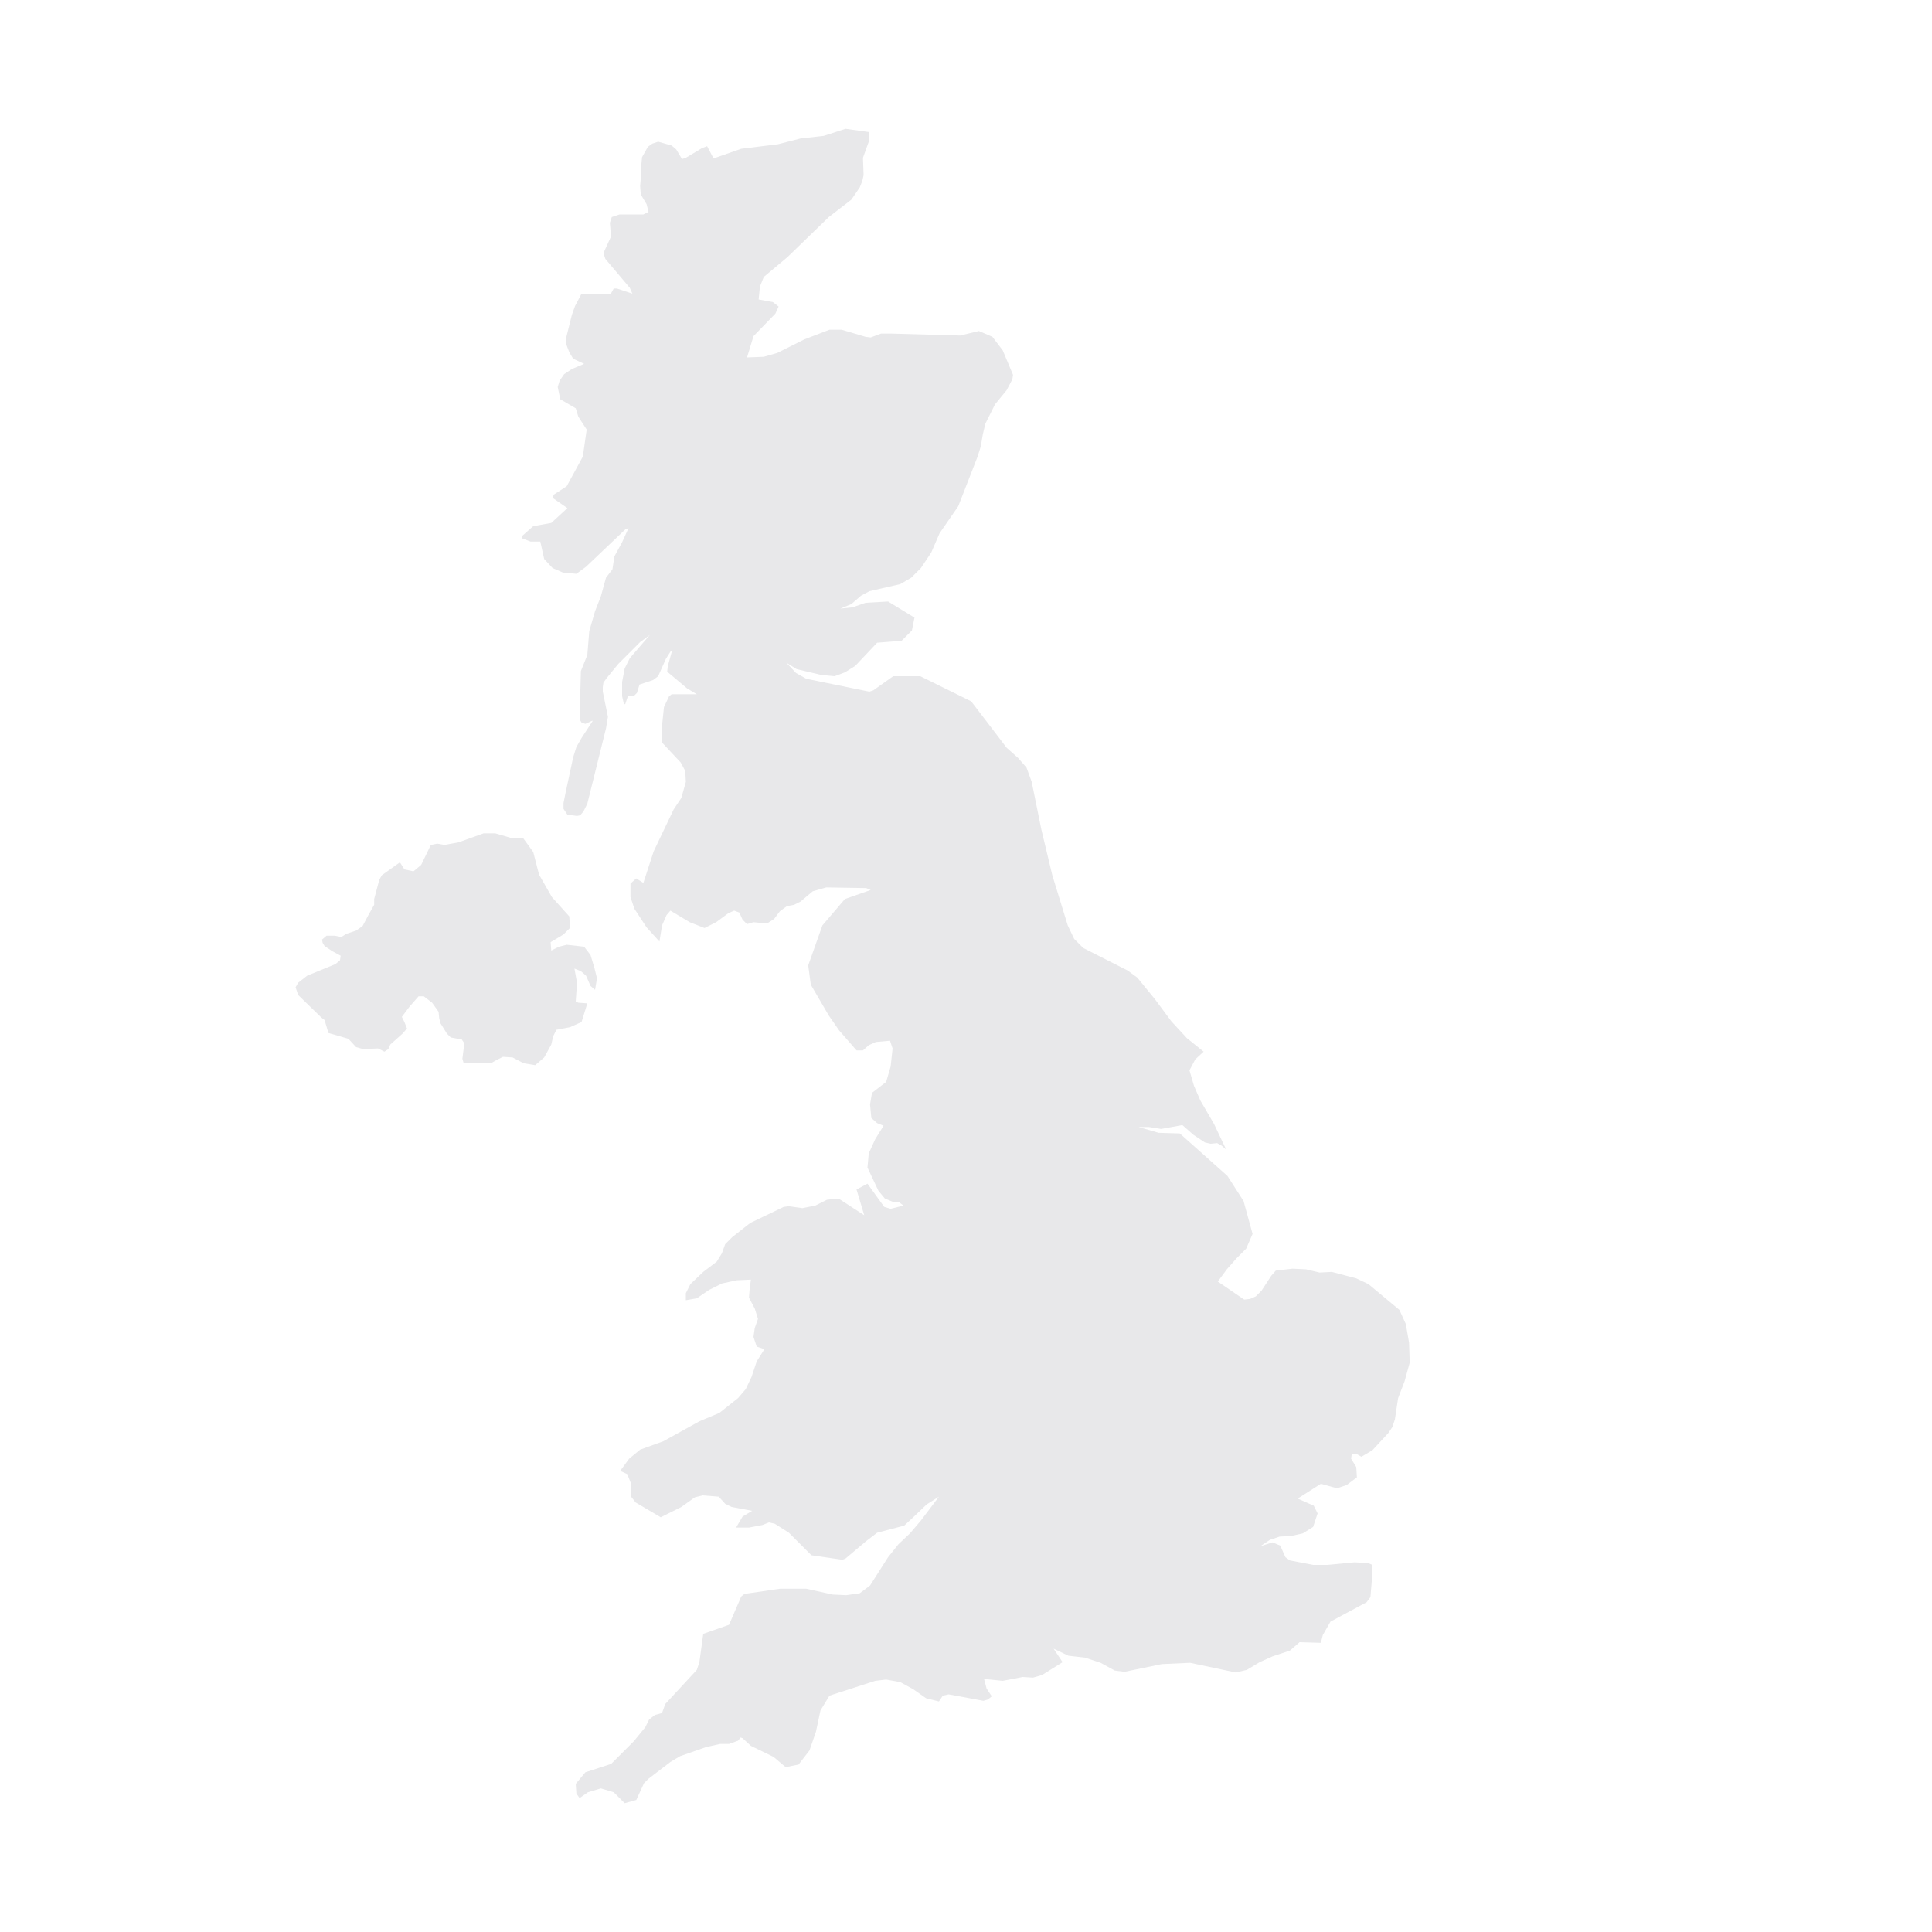
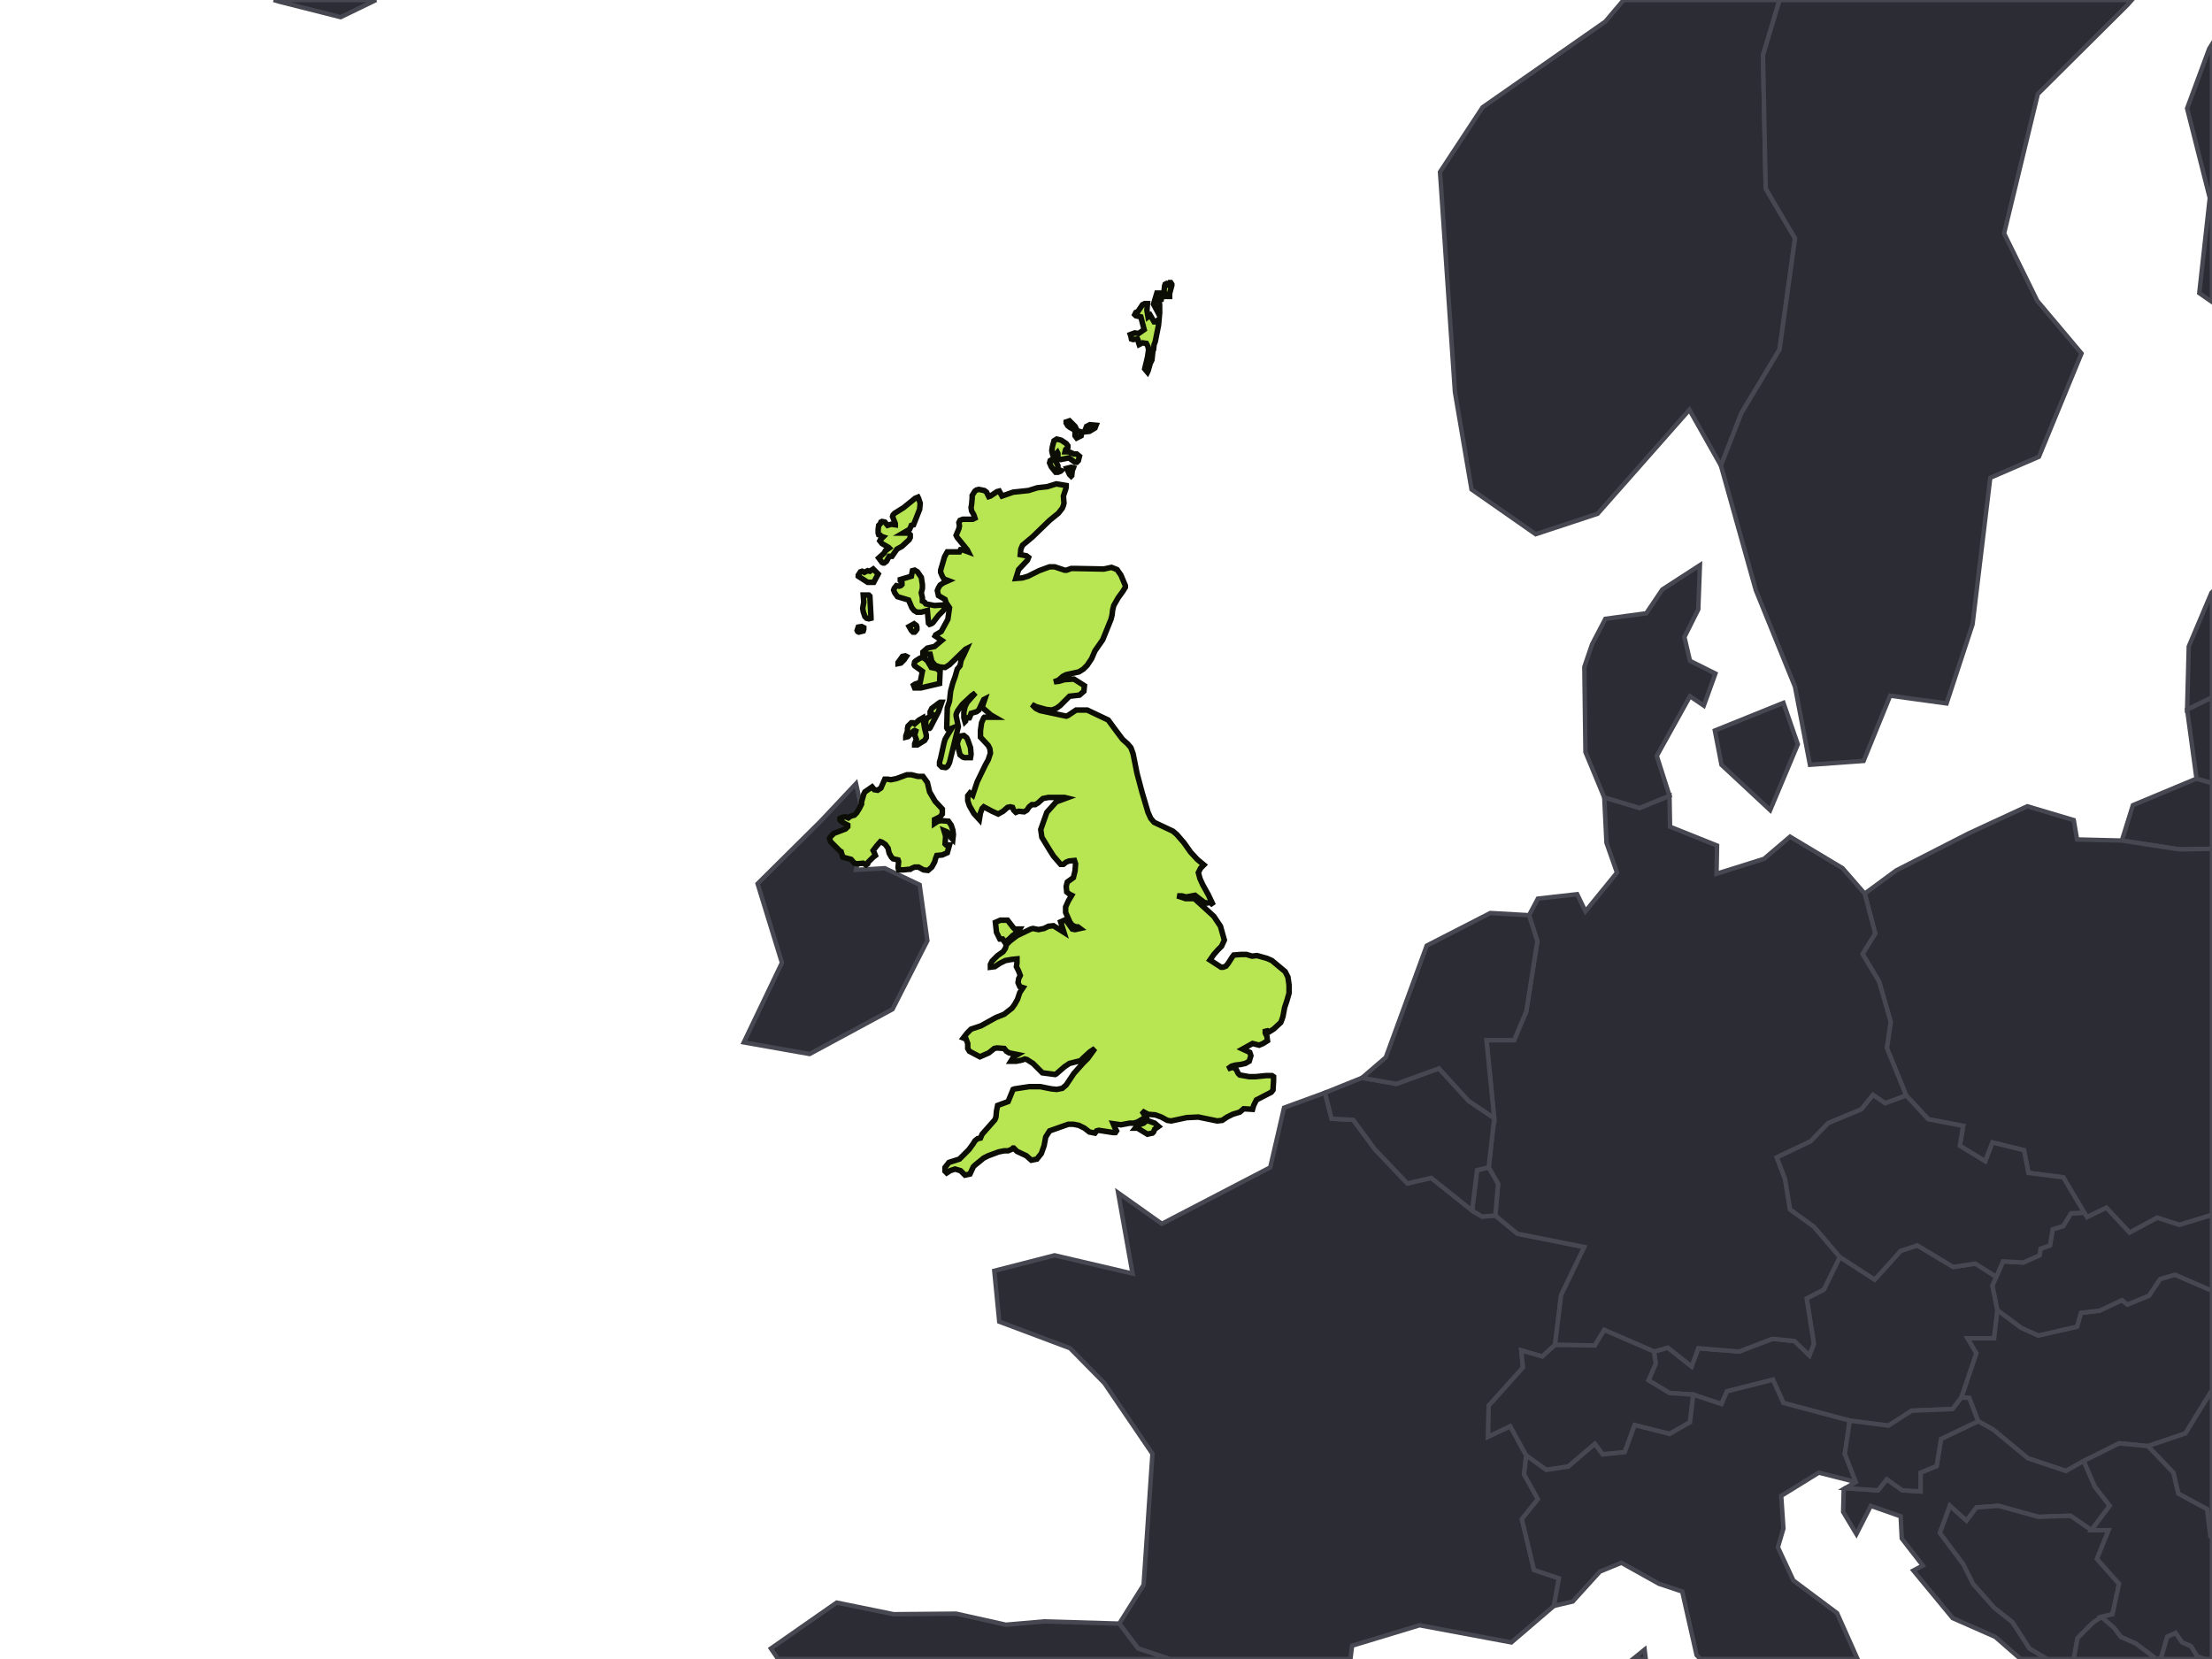
- <svg xmlns="http://www.w3.org/2000/svg" viewBox="0 0 300 300">
-   <path fill="#e8e8ea" d="M141.7,235.7L140.4,236.9L136.2,238L134.5,239.3L131.3,242L130.8,242.2L126,241.5L122.5,238L120.3,236.6L119.4,236.4L118.4,236.8L116.3,237.2L114.3,237.2L115.3,235.5L116.8,234.6L113.6,234L112.6,233.5L111.6,232.4L109.1,232.2L107.9,232.5L105.8,234L102.6,235.6L98.7,233.3L98,232.4L98,230.4L97.4,228.9L96.3,228.4L97.7,226.5L99.4,225.1L103,223.8L108.6,220.7L111.7,219.4L114.6,217.1L115.8,215.7L116.7,213.8L117.5,211.4L118.7,209.5L117.5,209.1L117,207.6L117.2,206.2L117.7,204.8L117.2,203.2L116.3,201.5L116.4,200.2L116.6,198.7L114.4,198.8L112.1,199.3L110.1,200.3L108.2,201.6L106.5,201.9L106.5,200.8L107.2,199.4L109.2,197.5L111.3,195.9L112.1,194.6L112.6,193.2L113.7,192.1L116.5,189.9L121.7,187.4L122.5,187.3L124.6,187.6L126.6,187.2L128.4,186.3L130.2,186.1L134.2,188.7L133,184.7L134.7,183.8L137.3,187.4L138.3,187.7L140.3,187.2L139.5,186.6L138.6,186.6L137.4,186.1L136.4,184.9L134.7,181.3L134.9,179.1L135.9,176.9L137.2,174.8L136.2,174.4L135.3,173.6L135.1,171.5L135.4,169.7L137.6,168L138.3,165.6L138.6,162.8L138.2,161.6L136,161.8L134.9,162.3L134,163.1L133,163.1L130.3,160L128.7,157.7L125.9,152.9L125.5,149.9L127.7,143.7L131.2,139.6L135.2,138.2L134.5,137.9L128.3,137.8L126.2,138.4L124.3,140L123.3,140.5L122.2,140.7L121.1,141.5L120.2,142.7L119.1,143.4L117,143.2L116,143.5L115.3,142.8L114.8,141.7L114,141.4L113.1,141.8L111.2,143.2L109.4,144.1L107.1,143.2L104.1,141.4L103.5,142.1L102.8,143.7L102.4,146.2L100.4,144L98.5,141.1L97.9,139.3L97.9,137.2L98.8,136.4L99.9,137.1L101.5,132.2L104.6,125.7L105.8,123.9L106.5,121.4L106.4,119.7L105.7,118.4L102.8,115.3L102.8,112.7L103.1,109.8L103.9,108.1L104.3,107.8L108.2,107.8L106.7,106.9L103.6,104.3L103.7,103.4L104.4,100.9L104.1,101.2L103.4,102.3L102.2,105L101.4,105.6L99.3,106.3L98.9,107.6L98.5,108L97.5,108.1L97.1,109.3L96.9,109.4L96.6,108.1L96.6,105.9L97,103.8L97.8,102.2L100.9,98.6L99.4,99.7L96,103.1L94.2,105.3L93.7,106L93.6,106.7L93.6,107.4L94.4,111.3L94.1,113.1L91.2,124.8L90.6,126L90.1,126.6L89.6,126.7L88.1,126.5L87.5,125.6L87.5,124.7L87.8,123.2L89,117.6L89.5,116L90.3,114.6L92,112L92,111.9L90.9,112.4L90.3,112.2L90,111.7L90.2,104.2L91.2,101.7L91.5,98L92.4,94.9L93.3,92.6L94.1,89.7L95.1,88.4L95.4,86.4L96.6,84.2L97.6,82L97.1,82.2L91,88L89.5,89.1L87.4,88.9L85.8,88.2L84.5,86.8L83.9,84.1L82.4,84.1L81.1,83.6L81.1,83.2L82.8,81.7L85.6,81.2L88.1,78.9L85.8,77.3L86,76.8L88,75.5L90.5,70.9L91.1,66.7L89.8,64.7L89.4,63.4L87,62L86.6,60.1L86.9,59.1L87.6,58.1L88.8,57.3L90.7,56.5L89,55.7L88.4,54.7L87.9,53.4L87.9,52.5L88.8,48.9L89.3,47.5L90.3,45.6L94.8,45.7L95.3,44.8L95.8,44.8L98.2,45.6L97.8,44.7L94,40.2L93.7,39.3L94.8,36.9L94.8,35.8L94.7,34.6L95,33.7L96.2,33.3L99.9,33.3L100.7,32.9L100.4,31.7L99.5,30.2L99.4,28.9L99.5,27.7L99.6,25.4L99.7,24.4L100.6,22.8L101.3,22.3L102.2,22L104.3,22.6L105,23.2L105.9,24.7L106.5,24.5L109,23L109.8,22.7L110.8,24.6L115.1,23.1L120.8,22.4L124.3,21.5L127.9,21.1L131.3,20L134.9,20.5L135,21.2L134.9,22L134,24.5L134.1,27.2L133.9,28.1L133.5,29.1L132.2,31L128.7,33.7L122.3,39.9L118.6,43L118,44.5L117.8,46.5L120,46.9L120.9,47.6L120.4,48.7L117,52.2L116,55.5L118.6,55.4L120.7,54.8L124.9,52.7L128.8,51.2L130.7,51.2L134.4,52.3L135.2,52.4L136.8,51.8L138.4,51.8L149.1,52.1L152,51.4L154.1,52.3L155.7,54.4L157.3,58.2L157.2,58.9L156.3,60.6L154.5,62.8L153,65.8L152.6,67.5L152.3,69.3L151.8,70.9L148.8,78.6L145.9,82.8L144.6,85.8L143,88.2L141.5,89.7L139.8,90.7L135,91.8L133.7,92.5L132.2,93.8L130.5,94.5L132.4,94.3L134.4,93.6L137.9,93.4L142,95.9L141.6,97.9L140,99.5L136.2,99.8L132.8,103.4L131.2,104.4L129.6,105L127.5,104.8L123.7,103.9L122.1,102.9L123.6,104.5L125.2,105.4L135,107.4L135.6,107.2L138.7,105L142.9,105L150.8,108.9L153.1,111.9L156.3,116.1L158.1,117.7L159.4,119.2L160.2,121.4L161.7,128.8L163.4,135.9L165.8,143.7L166.8,145.8L168.2,147.2L175.1,150.7L176.6,151.8L179.3,155.1L181.9,158.6L184.3,161.2L186.9,163.3L185.6,164.5L184.7,166.2L185.4,168.6L186.4,170.9L188.5,174.5L190.4,178.5L189.7,177.9L189,177.5L188,177.6L187.1,177.4L185.3,176.2L183.6,174.7L180.3,175.3L178.4,175L176.8,175L179.9,175.9L183.2,176L190.6,182.6L193.1,186.5L194.5,191.6L193.5,193.9L192,195.4L190.5,197.1L189.1,199L193.2,201.8L194.1,201.7L195,201.3L195.9,200.4L197.4,198.1L198.1,197.3L200.7,197L202.8,197.1L204.9,197.6L206.8,197.5L210.6,198.5L212.5,199.4L217.3,203.4L218.3,205.6L218.8,208.5L218.9,211.6L218.1,214.5L217.1,217.1L216.6,220.4L216.2,221.6L215.6,222.5L213.1,225.2L211.4,226.2L210.7,225.8L209.9,225.8L209.8,226.5L210.6,227.8L210.7,229.4L209.1,230.6L207.6,231.1L205.1,230.4L201.5,232.7L204,233.8L204.6,235L203.9,237.1L202.3,238.1L200.5,238.5L198.7,238.6L197.2,239.1L195.7,240.1L197.6,239.5L198.8,240L199.6,241.8L200.3,242.3L203.9,243L206.1,243L210.3,242.6L212.4,242.7L213.1,243L213.1,244.4L212.8,248L212.2,248.8L206.6,251.8L205.4,253.9L205.1,255.1L201.8,255L200.3,256.3L197.6,257.2L195.6,258.1L193.6,259.3L191.9,259.7L184.8,258.2L180.4,258.4L174.6,259.6L173.1,259.4L170.9,258.2L168.5,257.4L165.9,257.1L163.6,256L165,258.1L161.8,260.1L160.4,260.5L158.8,260.4L155.7,261L152.8,260.7L153.2,262.2L154,263.4L153.4,263.9L152.7,264.1L147.3,263.1L146.4,263.3L145.8,264.2L143.8,263.7L141.8,262.3L139.8,261.2L137.6,260.8L135.9,261L128.8,263.3L127.4,265.6L126.7,268.9L125.7,271.8L124,274L122,274.4L120.1,272.8L116.6,271.1L115.3,269.9L115,269.8L114.6,270.3L113.2,270.8L111.8,270.8L109.6,271.3L105.6,272.7L104.1,273.6L100.7,276.2L100,276.9L98.8,279.5L97,280L95.3,278.3L93.3,277.7L91.3,278.3L90,279.2L89.5,278.5L89.4,277L90.9,275.2L94.9,273.9L98.4,270.4L100.2,268.2L100.8,267L101.7,266.3L102.8,266L103.3,264.6L108.2,259.3L108.6,258.1L108.9,255.9L109.2,253.7L113.2,252.3L115.1,247.9L115.6,247.5L121.1,246.7L125.2,246.7L129.3,247.6L131.4,247.7L133.5,247.4L135.1,246.2L137.9,241.8L139.5,239.8L141.3,238.1L143,236.1L145.8,232.4L143.9,233.6ZM79.6,164.2L78.1,164.1L77.1,164.6L76.4,165L75.7,165L73.9,165.1L72,165.1L71.8,164.4L72.1,162L71.7,161.4L70,161.1L69.4,160.5L68.4,158.9L68.2,158.1L68.1,157.1L67.1,155.7L65.8,154.7L65,154.7L63.6,156.3L62.4,157.9L62.8,158.7L63.2,159.7L62.5,160.5L60.6,162.2L60.3,162.9L59.7,163.3L58.7,162.8L56.4,162.9L55.3,162.6L54.1,161.3L51,160.4L50.4,158.4L49.9,158L46.3,154.5L45.9,153.3L46.3,152.6L47.7,151.5L52.1,149.7L52.8,149.1L52.9,148.4L51.6,147.7L50.4,146.9L50.1,146.4L50,145.9L50.7,145.3L52,145.3L53,145.5L53.8,145L55.3,144.5L56.3,143.8L57.2,142.1L58.1,140.5L58.1,139.6L58.9,136.6L59.3,135.9L62.1,133.9L62.8,135L64.2,135.3L65.4,134.3L66.9,131.2L67.9,131L69,131.2L71.2,130.8L75.1,129.4L76.9,129.4L79.3,130.1L81.2,130.1L82.8,132.3L83.7,135.8L85.7,139.3L88.4,142.3L88.5,144.1L87.5,145.1L85.5,146.3L85.6,147.6L86.8,147L88,146.7L90.7,147L91.7,148.3L92.3,150.3L92.7,151.9L92.4,153.7L91.7,153.1L91,151.5L90.2,150.8L89.2,150.4L89.6,152.6L89.4,155.5L89.8,155.7L91.2,155.8L90.3,158.7L88.5,159.5L86.4,159.9L85.9,160.9L85.6,162.2L84.5,164.2L83.1,165.4L81.3,165.1Z" />
+ <svg xmlns="http://www.w3.org/2000/svg" viewBox="0 0 400 300">
+   <path d="M400,153.5L394.1,153.6L383.7,152L385.7,145.6L397.2,140.8L400,141.6L400,153.5Z" fill="#2c2c34" stroke="#474751" stroke-width="0.8" />
+   <path d="M321.8,0L318.8,10L319.3,34.1L324.6,43.1L321.8,63.2L314.9,74.7L311.2,84.2L305.5,74.1L288.9,92.9L277.7,96.6L266.1,88.5L263.1,70.9L260.4,31.1L268.1,19.4L290.3,3.9L293.6,0L321.8,0Z" fill="#2c2c34" stroke="#474751" stroke-width="0.8" />
+   <path d="M211.5,300L205.8,298.1L202.4,293.6L206.8,286.6L208.4,262.9L199.7,250.1L193.5,243.8L180.7,239L179.8,229.8L190.7,227L204.8,230.3L202.2,215.7L210.1,221.3L229.7,211.1L232.2,200.3L239.6,197.6L240.8,202.3L244.7,202.5L248.6,207.8L254.5,214L258.8,213L266.2,218.9L268,220L270.4,219.8L270.4,219.8L274.4,223.1L286.5,225.5L282.3,234.2L281.2,243.2L278.9,245.3L275.1,244.2L275.4,247.3L269.2,254.2L269.1,259.8L273.1,257.9L276,263.2L275.6,266.6L278.1,271.1L275.2,274.7L277.4,283.9L281.9,285.4L281,290.4L273.3,297L256.7,293.9L244.5,297.6L244.2,300L211.5,300ZM295.3,300L297.4,298.3L297.6,300L295.3,300Z" fill="#2c2c34" stroke="#474751" stroke-width="0.8" />
+   <path d="M385.5,0L384.7,0.9L368.5,17L362.4,42.2L368.4,54.4L376.4,63.9L368.7,82.6L359.9,86.4L356.7,112.9L352,127.2L341.8,125.8L337,137.6L327.3,138.3L324.6,124.2L317.5,106.7L311.2,84.2L311.2,84.2L314.9,74.7L321.8,63.2L324.6,43.1L319.3,34.1L318.8,10L321.8,0L385.5,0Z" fill="#2c2c34" stroke="#474751" stroke-width="0.8" />
+   <path d="M400,219.7L394.1,221.5L390.1,220.2L385.1,222.9L380.9,218.4L377.4,220.1L376.9,219.3L373.1,212.9L366.8,212.1L366,208L360.3,206.6L359,210L354.4,207.2L355,203.6L348.7,202.4L344.7,198.1L341.2,189.5L341.9,184.8L339.8,177.5L336.8,172.5L339.1,168.8L337.2,161.6L342.9,157.4L356,150.7L366.6,145.8L375,148.3L375.6,151.8L383.7,152L394.1,153.6L400,153.5L400,219.7Z" fill="#2c2c34" stroke="#474751" stroke-width="0.8" />
+   <path d="M361.2,236.9L360.6,242L355.8,242L357.4,244.7L354.7,252.7L353.1,254.8L345.7,255.1L341.5,257.8L334.5,256.9L322.5,253.7L320.6,249.5L312.3,251.6L311.3,253.9L306.2,252.2L301.9,251.9L298.1,249.6L299.4,246.6L299.1,244.4L301.6,243.7L305.9,247.1L307.1,243.8L314.5,244.4L320.5,242.1L324.5,242.5L327.2,245.1L328,243L326.7,234.8L329.8,233.2L332.7,227.3L339,231.4L343.7,226.2L346.7,225.2L353.2,229.1L357.2,228.5L361,230.9L360.3,232.5Z" fill="#2c2c34" stroke="#474751" stroke-width="0.8" />
+   <path d="M400,251.4L395.2,259.2L388.4,261.5L383.2,261L376.8,264.2L373.6,266L366.7,263.7L360.4,258.5L357.7,257L356.1,252.8L354.7,252.7L357.4,244.7L355.8,242L360.6,242L361.2,236.9L365.5,240.1L368.6,241.5L375.6,239.9L376.3,237.4L379.7,237L383.7,235.1L384.7,235.9L388.6,234.3L390.6,231.3L393.3,230.5L400,233.4L400,251.4Z" fill="#2c2c34" stroke="#474751" stroke-width="0.8" />
+   <path d="M400,278L399.7,277.8L399.1,272.9L393.9,270.1L393,266.3L388.4,261.5L395.2,259.2L400,251.4L400,278Z" fill="#2c2c34" stroke="#474751" stroke-width="0.8" />
+   <path d="M400,141.6L397.2,140.8L395.5,128.3L400,126.1L400,141.6Z" fill="#2c2c34" stroke="#474751" stroke-width="0.8" />
+   <path d="M400,126.1L395.5,128.3L395.8,116.9L399.9,107.2L400,107.1L400,126.1Z" fill="#2c2c34" stroke="#474751" stroke-width="0.8" />
+   <path d="M337.2,161.6L339.1,168.8L336.8,172.5L339.8,177.5L341.9,184.8L341.2,189.5L344.7,198.1L340.9,199.5L338.7,198L336.6,200.6L330.6,203.1L327.4,206.4L321.3,209.3L322.8,213.2L323.7,218.7L328,221.8L332.7,227.3L329.8,233.2L326.7,234.8L328,243L327.2,245.1L324.5,242.5L320.5,242.1L314.5,244.4L307.1,243.8L305.9,247.1L301.6,243.7L299.1,244.4L290.1,240.5L288.4,243.3L281.2,243.2L282.3,234.2L286.5,225.5L274.4,223.1L270.4,219.8L270.9,214.1L269.2,211.1L270.2,202.2L268.8,188.1L273.8,188.1L276,182.9L278,170.2L276.5,165.5L278.1,162.5L285.2,161.7L286.7,164.8L292.4,157.8L290.5,152.4L290.1,144.2L296.5,146.1L301.9,143.9L302,149.5L310.5,152.9L310.4,158L319,155.3L323.7,151.3L333.2,157Z" fill="#2c2c34" stroke="#474751" stroke-width="0.8" />
+   <path d="M365.4,300L360.8,296L353.1,292.6L346,284L347.7,283.1L343.9,278.2L343.7,274.2L338.3,272.3L335.7,277.4L333.3,273.4L333.4,269.3L333.7,269.1L339.6,269.5L341.2,267.5L344,269.5L347.3,269.7L347.3,266.3L350.2,265.1L351,260.2L357.7,257L357.7,257L360.4,258.5L366.7,263.7L373.6,266L376.8,264.2L378.8,268.8L381.5,272.3L378.2,276.7L374.4,274.1L368.6,274.3L361.4,272.3L357.4,272.6L355.6,275L352.6,272.3L350.8,277.2L355,282.8L356.8,286.4L360.6,290.7L363.9,293.3L367,298.1L370.2,300L365.4,300Z" fill="#2c2c34" stroke="#474751" stroke-width="0.8" />
+   <path d="M299.1,244.4L299.4,246.6L298.1,249.6L301.9,251.9L306.2,252.2L305.6,257.2L301.9,259.3L295.6,257.7L293.8,262.6L289.8,263L288.4,261.1L283.6,265.2L279.6,265.8L276,263.2L273.1,257.9L269.1,259.8L269.2,254.2L275.4,247.3L275.1,244.2L278.9,245.3L281.2,243.2L288.4,243.3L290.1,240.5Z" fill="#2c2c34" stroke="#474751" stroke-width="0.8" />
+   <path d="M269.2,211.1L270.9,214.1L270.4,219.8L268,220L266.2,218.9L267.1,211.6Z" fill="#2c2c34" stroke="#474751" stroke-width="0.8" />
+   <path d="M270.2,202.2L269.2,211.1L267.1,211.6L266.2,218.9L258.8,213L254.5,214L248.6,207.8L244.7,202.5L240.8,202.3L239.6,197.6L246.3,194.9L252.5,196L260.2,193.2L265.6,199.1Z" fill="#2c2c34" stroke="#474751" stroke-width="0.8" />
+   <path d="M276.5,165.5L278,170.2L276,182.9L273.8,188.1L268.8,188.1L270.2,202.2L265.6,199.1L260.2,193.2L252.5,196L246.3,194.9L250.6,191.2L258,171L269.5,165.1Z" fill="#2c2c34" stroke="#474751" stroke-width="0.8" />
+   <path d="M140.7,300L139.4,298.1L151.3,289.8L161.6,291.9L172.9,291.8L181.9,293.8L188.8,293.2L202.4,293.6L205.8,298.1L211.5,300L140.7,300Z" fill="#2c2c34" stroke="#474751" stroke-width="0.8" />
+   <path d="M166.3,160L167.7,170.1L161.4,182.5L146.4,190.6L134.5,188.5L141.4,174.1L137,159.8L148.4,148.5L154.8,141.7L156.5,149.5L154.8,157.3L160,157Z" fill="#2c2c34" stroke="#474751" stroke-width="0.8" />
+   <path d="M307.5,300L306.8,299.3L304.2,287.8L300,286.4L293.2,282.6L289.3,284.2L284.4,289.6L281,290.4L281.9,285.4L277.4,283.9L275.2,274.7L278.1,271.1L275.6,266.6L276,263.2L279.6,265.8L283.6,265.2L288.4,261.1L289.8,263L293.8,262.6L295.6,257.7L301.9,259.3L305.6,257.2L306.2,252.2L306.2,252.2L311.3,253.9L312.3,251.6L320.6,249.5L322.5,253.7L334.5,256.9L333.6,262.9L335.6,268L328.9,266.3L322.1,270.5L322.5,276.4L321.5,279.8L324.3,285.8L332.2,291.7L335.9,300L307.5,300Z" fill="#2c2c34" stroke="#474751" stroke-width="0.8" />
+   <path d="M301.9,143.9L296.5,146.1L290.1,144.2L286.7,136L286.5,120.6L287.9,116.5L290.3,111.9L297.7,110.9L300.6,106.6L307.4,102.2L307.1,110.2L304.6,115.2L305.6,119.5L310.2,121.8L308.1,127.6L305.6,125.9L299.6,136.7ZM322.5,127.1L325.1,134.6L320.1,146.5L311.3,138.3L310.1,132.1Z" fill="#2c2c34" stroke="#474751" stroke-width="0.8" />
+   <path d="M68,0L61.6,3.1L50.5,0.3L49.5,0L68,0Z" fill="#2c2c34" stroke="#474751" stroke-width="0.8" />
+   <path d="M334.5,256.9L341.5,257.8L345.7,255.1L353.1,254.8L354.7,252.7L356.1,252.8L357.7,257L351,260.2L350.2,265.1L347.3,266.3L347.3,269.7L344,269.5L341.2,267.5L339.6,269.5L333.7,269.1L335.6,268L333.6,262.9Z" fill="#2c2c34" stroke="#474751" stroke-width="0.8" />
+   <path d="M400,54.6L397.7,53L399.6,35.8L395.5,19.6L399.5,8.8L400,8L400,54.6Z" fill="#2c2c34" stroke="#474751" stroke-width="0.8" />
+   <path d="M400,233.4L393.3,230.5L390.6,231.3L388.6,234.3L384.7,235.9L383.7,235.1L379.7,237L376.3,237.4L375.6,239.9L368.6,241.5L365.5,240.1L361.2,236.9L360.3,232.5L361,230.9L362.2,228.1L365.9,228.3L368.8,227L369,225.8L370.7,225.2L371.2,222.3L373.1,221.7L374.5,219.4L376.9,219.3L377.4,220.1L380.9,218.4L385.1,222.9L390.1,220.2L394.1,221.5L400,219.7L400,233.4Z" fill="#2c2c34" stroke="#474751" stroke-width="0.8" />
+   <path d="M344.7,198.1L348.7,202.4L355,203.6L354.4,207.2L359,210L360.3,206.6L366,208L366.8,212.1L373.1,212.9L376.9,219.3L374.5,219.4L373.1,221.7L371.2,222.3L370.7,225.2L369,225.8L368.8,227L365.9,228.3L362.2,228.1L361,230.9L357.2,228.5L353.2,229.1L346.7,225.2L343.7,226.2L339,231.4L332.7,227.3L328,221.8L323.7,218.7L322.8,213.2L321.3,209.3L327.4,206.4L330.6,203.1L336.6,200.6L338.7,198L340.9,199.5Z" fill="#2c2c34" stroke="#474751" stroke-width="0.8" />
+   <path d="M370.2,300L367,298.1L363.9,293.3L360.6,290.7L356.8,286.4L355,282.8L350.8,277.2L352.6,272.3L355.6,275L357.4,272.6L361.4,272.3L368.6,274.3L374.4,274.1L378.2,276.7L381.3,276.7L379.2,281.9L383.2,286.4L382,291.9L380,292.4L378.4,293.5L375.7,296.2L375,300L370.2,300Z" fill="#2c2c34" stroke="#474751" stroke-width="0.8" />
+   <path d="M398.6,300L397.3,299.5L396.2,297.7L394.6,297L393.4,295.3L391.9,296L390.8,299.8L390.2,300L389.2,300L389.2,300L389.4,299.6L386.2,297.2L383.5,296L382.3,294.4L380,292.4L382,291.9L383.2,286.4L379.2,281.9L381.3,276.7L378.2,276.7L381.5,272.3L378.8,268.8L376.8,264.2L376.8,264.2L383.2,261L388.4,261.5L393,266.3L393.9,270.1L399.1,272.9L399.7,277.8L400,278L400,300Z" fill="#2c2c34" stroke="#474751" stroke-width="0.8" />
+   <path d="M375,300L375.7,296.2L378.4,293.5L380,292.4L382.3,294.4L383.5,296L386.2,297.2L389.4,299.6L389.2,300L375,300Z" fill="#2c2c34" stroke="#474751" stroke-width="0.8" />
+   <path d="M390.2,300L390.8,299.8L391.9,296L393.4,295.3L394.6,297L396.2,297.7L397.3,299.5L398.6,300L390.2,300Z" fill="#2c2c34" stroke="#474751" stroke-width="0.8" />
+   <path d="M196,191.2L195.4,191.8L193.4,192.3L192.5,192.9L191,194.2L190.8,194.3L188.5,194L186.8,192.3L185.7,191.6L185.3,191.5L184.8,191.7L183.8,191.9L182.8,191.9L183.3,191.1L184,190.7L182.5,190.4L182,190.1L181.6,189.6L180.3,189.5L179.8,189.6L178.8,190.4L177.2,191.1L175.3,190.1L175,189.6L175,188.7L174.7,187.9L174.2,187.7L174.9,186.8L175.6,186.1L177.4,185.5L180.1,184L181.6,183.4L183,182.3L183.5,181.6L184,180.7L184.4,179.5L185,178.6L184.4,178.4L184.1,177.7L184.2,177L184.5,176.4L184.2,175.6L183.8,174.8L183.9,174.1L183.9,173.4L182.9,173.5L181.8,173.7L180.8,174.2L179.9,174.8L179.1,174.9L179.1,174.4L179.4,173.8L180.4,172.8L181.4,172.1L181.8,171.5L182,170.8L182.6,170.2L183.9,169.2L186.4,168L186.8,167.9L187.8,168.1L188.8,167.9L189.6,167.5L190.5,167.4L192.4,168.6L191.8,166.7L192.7,166.3L193.9,168L194.4,168.1L195.3,167.9L194.9,167.6L194.5,167.6L193.9,167.3L193.5,166.8L192.7,165L192.7,164L193.2,162.9L193.8,161.9L193.4,161.7L192.9,161.3L192.8,160.3L193,159.5L194.1,158.7L194.4,157.5L194.5,156.2L194.3,155.6L193.3,155.7L192.8,155.9L192.3,156.3L191.8,156.3L190.5,154.8L189.8,153.7L188.4,151.4L188.2,150L189.3,146.9L191,145L192.9,144.3L192.5,144.2L189.6,144.2L188.6,144.4L187.7,145.2L187.2,145.5L186.6,145.5L186.1,145.9L185.7,146.5L185.2,146.8L184.2,146.7L183.7,146.9L183.3,146.5L183.1,146L182.7,145.9L182.2,146L181.4,146.7L180.5,147.2L179.4,146.7L177.9,145.9L177.6,146.2L177.3,147L177.1,148.2L176.1,147.1L175.3,145.7L175,144.8L175,143.9L175.4,143.4L175.9,143.8L176.7,141.4L178.2,138.3L178.7,137.4L179.1,136.2L179,135.4L178.7,134.8L177.3,133.3L177.3,132.1L177.5,130.7L177.9,129.8L178,129.7L179.9,129.7L179.2,129.3L177.7,128L177.7,127.6L178.1,126.4L177.9,126.5L177.6,127.1L177,128.4L176.6,128.7L175.6,129L175.4,129.6L175.3,129.8L174.7,129.8L174.6,130.4L174.5,130.5L174.3,129.8L174.3,128.8L174.5,127.8L174.9,127L176.4,125.3L175.7,125.8L174,127.4L173.2,128.5L173,128.9L172.9,129.2L172.9,129.5L173.3,131.4L173.1,132.2L171.7,137.9L171.4,138.5L171.2,138.7L171,138.8L170.3,138.7L169.9,138.3L169.9,137.8L170.1,137.1L170.7,134.4L170.9,133.7L171.3,133L172.1,131.7L172.1,131.7L171.6,131.9L171.3,131.8L171.2,131.6L171.3,128L171.7,126.8L171.9,125L172.3,123.5L172.7,122.4L173.1,121L173.6,120.4L173.8,119.4L174.3,118.4L174.8,117.3L174.6,117.4L171.7,120.2L170.9,120.7L169.9,120.6L169.1,120.3L168.5,119.6L168.2,118.3L167.5,118.3L166.9,118.1L166.9,117.9L167.7,117.2L169,116.9L170.3,115.8L169.1,115L169.2,114.8L170.2,114.2L171.4,112L171.7,109.9L171.1,109L170.9,108.4L169.7,107.7L169.5,106.8L169.7,106.3L170,105.8L170.6,105.4L171.5,105L170.7,104.7L170.4,104.2L170.1,103.5L170.1,103.1L170.6,101.4L170.8,100.7L171.3,99.8L173.5,99.8L173.7,99.4L174,99.4L175.1,99.8L174.9,99.4L173.1,97.2L172.9,96.8L173.4,95.6L173.5,95.1L173.4,94.5L173.6,94.1L174.1,93.9L175.9,93.9L176.3,93.7L176.1,93.1L175.7,92.4L175.6,91.8L175.7,91.2L175.8,90.1L175.8,89.6L176.3,88.8L176.6,88.6L177,88.5L178,88.7L178.4,89L178.8,89.8L179.1,89.7L180.3,88.9L180.7,88.8L181.2,89.7L183.2,89L186,88.7L187.6,88.2L189.4,88L191,87.5L192.8,87.8L192.8,88.1L192.7,88.5L192.3,89.7L192.4,91L192.3,91.4L192.1,91.9L191.4,92.8L189.8,94.1L186.7,97.1L184.9,98.6L184.6,99.3L184.5,100.3L185.6,100.5L186,100.8L185.8,101.3L184.2,103L183.7,104.6L184.9,104.5L185.9,104.2L187.9,103.2L189.8,102.5L190.7,102.5L192.5,103.1L192.9,103.1L193.7,102.8L194.4,102.8L199.6,102.9L201,102.6L202,103L202.7,104L203.5,105.9L203.5,106.2L203,107L202.2,108.1L201.4,109.5L201.2,110.3L201.1,111.2L200.9,112L199.4,115.7L198,117.7L197.4,119.1L196.6,120.3L195.9,121L195.1,121.5L192.8,122L192.2,122.3L191.4,123L190.6,123.3L191.5,123.2L192.5,122.9L194.2,122.8L196.1,124L196,125L195.2,125.7L193.4,125.9L191.7,127.6L191,128.1L190.2,128.4L189.2,128.3L187.4,127.8L186.6,127.4L187.3,128.1L188.1,128.5L192.8,129.5L193.1,129.4L194.6,128.4L196.6,128.4L200.4,130.2L201.5,131.7L203,133.7L203.9,134.5L204.5,135.2L204.9,136.3L205.6,139.8L206.5,143.2L207.6,146.9L208.1,148L208.7,148.7L212.1,150.3L212.8,150.9L214.1,152.4L215.3,154.1L216.5,155.4L217.7,156.4L217.1,157L216.7,157.8L217,158.9L217.5,160L218.5,161.8L219.4,163.7L219.1,163.4L218.8,163.2L218.3,163.3L217.8,163.2L217,162.6L216.1,161.9L214.5,162.2L213.7,162L212.9,162L214.4,162.5L216,162.5L219.5,165.7L220.7,167.5L221.4,170L220.9,171.1L220.2,171.8L219.5,172.6L218.8,173.6L220.8,174.9L221.2,174.9L221.7,174.7L222.1,174.2L222.8,173.1L223.1,172.7L224.4,172.6L225.4,172.6L226.4,172.9L227.3,172.8L229.1,173.3L230,173.7L232.4,175.7L232.9,176.7L233.1,178.1L233.1,179.6L232.7,181L232.3,182.2L232,183.8L231.8,184.4L231.6,184.9L230.3,186.1L229.5,186.6L229.2,186.4L228.8,186.5L228.8,186.8L229.1,187.4L229.2,188.2L228.4,188.7L227.7,189L226.5,188.7L224.7,189.7L226,190.3L226.2,190.9L225.9,191.9L225.2,192.3L224.3,192.5L223.4,192.6L222.7,192.8L222,193.3L222.9,193L223.5,193.3L223.9,194.1L224.2,194.4L225.9,194.7L227,194.7L229,194.5L230,194.5L230.3,194.7L230.3,195.4L230.2,197.1L229.9,197.5L227.2,198.9L226.7,199.9L226.5,200.6L224.9,200.5L224.2,201.1L222.9,201.5L221.9,202L221,202.6L220.1,202.7L216.7,202L214.6,202.1L211.8,202.7L211.1,202.6L210,202L208.9,201.6L207.6,201.5L206.5,200.9L207.2,202L205.7,202.9L205,203.1L204.3,203.1L202.7,203.4L201.3,203.2L201.6,203.9L201.9,204.5L201.7,204.8L201.3,204.8L198.7,204.4L198.3,204.5L198,204.9L197,204.7L196.1,204L195.1,203.5L194.1,203.3L193.2,203.3L189.8,204.5L189.1,205.6L188.8,207.2L188.3,208.6L187.5,209.6L186.5,209.8L185.6,209L183.9,208.2L183.3,207.6L183.2,207.6L183,207.8L182.3,208.1L181.6,208.1L180.6,208.3L178.7,209L177.9,209.4L176.3,210.7L176,211L175.4,212.3L174.5,212.5L173.7,211.7L172.7,211.4L171.8,211.7L171.2,212.1L170.9,211.8L170.9,211.1L171.6,210.2L173.5,209.6L175.2,207.9L176,206.8L176.3,206.3L176.8,205.9L177.3,205.8L177.6,205.1L179.9,202.5L180.1,202L180.2,200.9L180.4,199.9L182.3,199.2L183.2,197L183.5,196.9L186.1,196.5L188.1,196.5L190.1,196.9L191.1,197L192.1,196.8L192.8,196.2L194.2,194.1L195,193.2L195.8,192.3L196.7,191.4L198,189.6L197.1,190.2ZM183.2,167.7L183.5,168L184.4,168L184.1,168.5L183.1,169.2L182.5,169.8L181.7,170.4L181.3,169.8L180.8,169.8L180.2,168.6L180,166.8L180.9,166.4L182.2,166.4ZM197,78L196.1,78.1L196.5,77.1L197.1,76.8L198.2,76.9L198,77.4ZM209.7,56.5L209.5,56.7L208.6,55L209.2,53L210,53L210.1,53.6L210,54.1L209.6,54.1L209.6,54.3L209.7,55.2L209.7,56.3ZM207.4,56.1L207.6,57.3L208,57L208.7,58.2L209,58.2L209.6,57.7L209.5,58.8L208.9,61.8L208.7,62.3L208.6,63.2L208.5,63.3L208.3,65.1L208,65.7L207.6,67.1L207.5,67.3L207,66.7L207.5,64.6L207.7,63.3L207.6,62.7L207.3,62.1L206.6,62L206,62.3L205.9,62L205.8,61.5L205.7,61.3L204.9,61.4L204.6,61.3L204.5,60.8L204.4,60.5L205.2,60.2L205.9,60.3L206.9,59.6L206.3,57.3L205.4,57.1L205.2,56.9L205.4,56.5L205.8,56.3L206.6,55.1L207,54.9L207.5,54.9ZM211.9,51.4L211.9,51.6L211.5,53.1L211.5,53.6L210.8,53.6L210.7,53.4L210.5,52.6L210.6,51.7L210.7,51.4L210.9,51.3L211.2,51.5L211.5,51.1L211.7,51.1ZM191.8,85.2L191.3,85.4L190.9,85.4L190.1,84.4L189.8,83.7L189.9,83.3L190.2,83.1L190.9,83.4L191.3,84.2L191.3,84.7L191.4,84.9L191.9,85.1ZM193.8,86L193.7,86.1L193.4,85.8L192.9,84.7L193.7,84.5L194.1,84.6L193.9,85.1ZM192.7,81.3L192.6,81.7L193.3,81.7L194.2,82.1L194.7,82.1L195.2,82.5L195,83.3L194.7,83.6L194.4,83.6L193.3,82.8L191.8,83.1L191.5,83L191.3,82.8L191.3,82.5L191.3,82L191.2,81.8L190.7,82.3L190.4,82.3L190.3,82L190.2,81.5L190.3,80.8L190.6,79.7L191.1,79.4L191.9,79.6L192.8,80.2L193.1,80.6L193.1,80.9ZM195.5,78.8L194.7,79.2L194.4,78.8L194.4,77.8L193.5,77.3L193.1,77L192.8,76.5L192.8,76.3L193.4,76.1L194.4,77.1L194.8,77.9L195.5,78.1L195.6,78.2ZM162.9,119.9L162.4,120L162.4,119.8L163.2,118.7L163.7,118.6L163.9,118.7L163.5,119.3ZM175.5,137L174.4,137L174.1,136.9L173.6,136.5L173.1,134.5L173.3,133.8L173.5,133.4L173.7,133.1L174.3,133L174.8,133.4L175,133.8L175.5,135.2L175.6,136.4ZM169.9,123.6L166.5,124.4L165.4,124.4L165.2,123.9L165.5,123.7L166.4,123.4L166.8,121.4L165.4,120.4L165.3,120.2L165.4,119.7L165.6,119.5L166.4,119L166.8,118.9L167.1,119L167.7,119.5L168.4,120.7L169.4,120.9L170,121.4ZM166.9,129.8L167.2,131.7L167.5,132.9L167.5,133.4L167.2,133.9L165.9,134.7L165.4,134.7L165.4,134.5L165.7,133.7L165.4,132.9L165.6,132.2L165.4,132.1L165.2,132.2L164.2,133.2L163.8,133.3L163.8,133.1L164.1,132.2L164.1,131.7L164.2,131.3L164.5,131L164.8,130.7L165.1,130.7L165.4,130.9L166.2,130.2ZM168.2,131.6L168.1,131.7L167.6,131.7L167.5,131.4L167.4,131.1L167.4,130.4L167.6,129.9L168.7,129.2L168.2,128.9L168.2,128.7L168.5,128.1L169.7,127.2L170,127L170.3,127L169.7,128.7ZM166.3,92.1L165.2,94.9L164.8,95L164.5,95.7L163.3,96.4L164.3,96.4L164.6,96.7L164.6,97.2L164.4,97.6L163.1,98.8L162.2,99.3L161.3,100.6L160.8,100.6L160.3,101.5L159.9,101.8L159.7,101.8L159.5,101.7L158.9,100.9L159.9,100L160.1,99.6L160.8,99.1L160.7,99L159.5,98.3L159.1,97.8L159.2,97.6L159.7,97.1L159.4,97L159.2,96.8L158.9,96.7L158.8,96.4L158.8,95.7L158.9,95L159.2,94.7L159.3,94.4L159.5,94.3L160,94.4L160.5,95L161.2,94.8L161.9,94.9L161.9,94.7L161.4,93.4L161.5,93.1L161.8,92.8L163.4,91.8L165.5,90.1L166,89.9L166.1,90.1L166.4,91ZM165.6,114.1L165.4,114.3L165.1,114.3L164.8,114L164.4,113.3L165.3,112.8L165.7,113.1L165.8,113.4L165.8,113.8ZM166.8,105.7L166.8,106.4L166.6,107.2L166.8,108.1L166.8,108.7L167.2,108.9L167.4,109.2L169,109.5L170.5,109.4L170.7,109.6L170.8,110.1L170.5,110.5L169.7,111.3L168.7,112.6L168.4,112.8L168.1,112.9L167.9,112.7L167.7,110.4L166.6,110.7L165.8,110.7L165.3,110.4L164.9,109.9L164.3,108.5L162.3,107.9L161.8,107.2L161.6,106.7L161.7,106.4L162.1,105.9L162.6,106L162.9,105.9L163.1,105.7L163.1,105.4L162.8,105L162.8,104.8L164.8,104.2L165,103.2L165.4,103.1L165.9,103.4L166.6,104.4ZM157.9,102.9L158.8,103.8L158,105.3L156.9,105.3L155.2,104.2L155.2,104L155.4,103.7L155.6,103.4L155.9,103.3L156.3,103.5L156.9,103.2L157.3,103.3ZM157.5,111.8L157.1,111.9L156.7,111.8L156.4,111.5L156.1,110.6L156,110L156.2,108.9L156.1,107.6L157.1,107.6L157.3,107.8L157.5,111.6ZM156.1,114.1L155.3,114.3L155.1,114.2L155,114L155.2,113.4L155.8,113.3L156.2,113.5L156.2,113.8ZM166.1,156.8L165.4,156.8L164.9,157L164.6,157.2L164.3,157.2L163.4,157.3L162.5,157.3L162.4,156.9L162.5,155.8L162.4,155.5L161.5,155.3L161.2,155L160.8,154.3L160.7,153.9L160.6,153.4L160.1,152.7L159.5,152.3L159.2,152.2L158.5,153L157.9,153.8L158.1,154.2L158.3,154.7L157.9,155L157,155.9L156.9,156.2L156.6,156.4L156.1,156.1L155,156.2L154.5,156.1L153.9,155.4L152.4,155L152.1,154L151.9,153.9L150.2,152.2L150,151.6L150.2,151.3L150.8,150.7L152.9,149.9L153.3,149.5L153.3,149.2L152.7,148.9L152.1,148.5L151.9,148.3L151.9,148L152.3,147.8L152.9,147.7L153.4,147.9L153.8,147.6L154.5,147.4L154.9,147L155.4,146.2L155.8,145.4L155.8,145L156.2,143.6L156.4,143.2L157.7,142.3L158.1,142.8L158.7,142.9L159.3,142.5L160,140.9L160.5,140.9L161.1,141L162.1,140.8L164,140.1L164.8,140.1L166,140.4L166.9,140.4L167.7,141.5L168.1,143.2L169.1,144.9L170.4,146.3L170.4,147.2L170,147.7L169,148.2L169,148.9L169.6,148.5L170.2,148.4L171.5,148.5L172,149.2L172.3,150.1L172.4,150.9L172.3,151.8L172,151.5L171.6,150.7L171.2,150.4L170.7,150.2L171,151.2L170.9,152.6L171.1,152.8L171.7,152.8L171.3,154.2L170.4,154.6L169.4,154.7L169.2,155.2L169,155.9L168.5,156.8L167.8,157.4L167,157.3ZM209.5,203.7L208.8,204.2L208.6,204.7L208.4,204.9L207.9,205L207.5,205.1L205.7,204L205.3,204L205.7,203.5L206.8,203.1L207.4,202.6L208.8,203.1Z" fill="#b8e653" stroke="#0c0e06" stroke-width="1" />
</svg>
